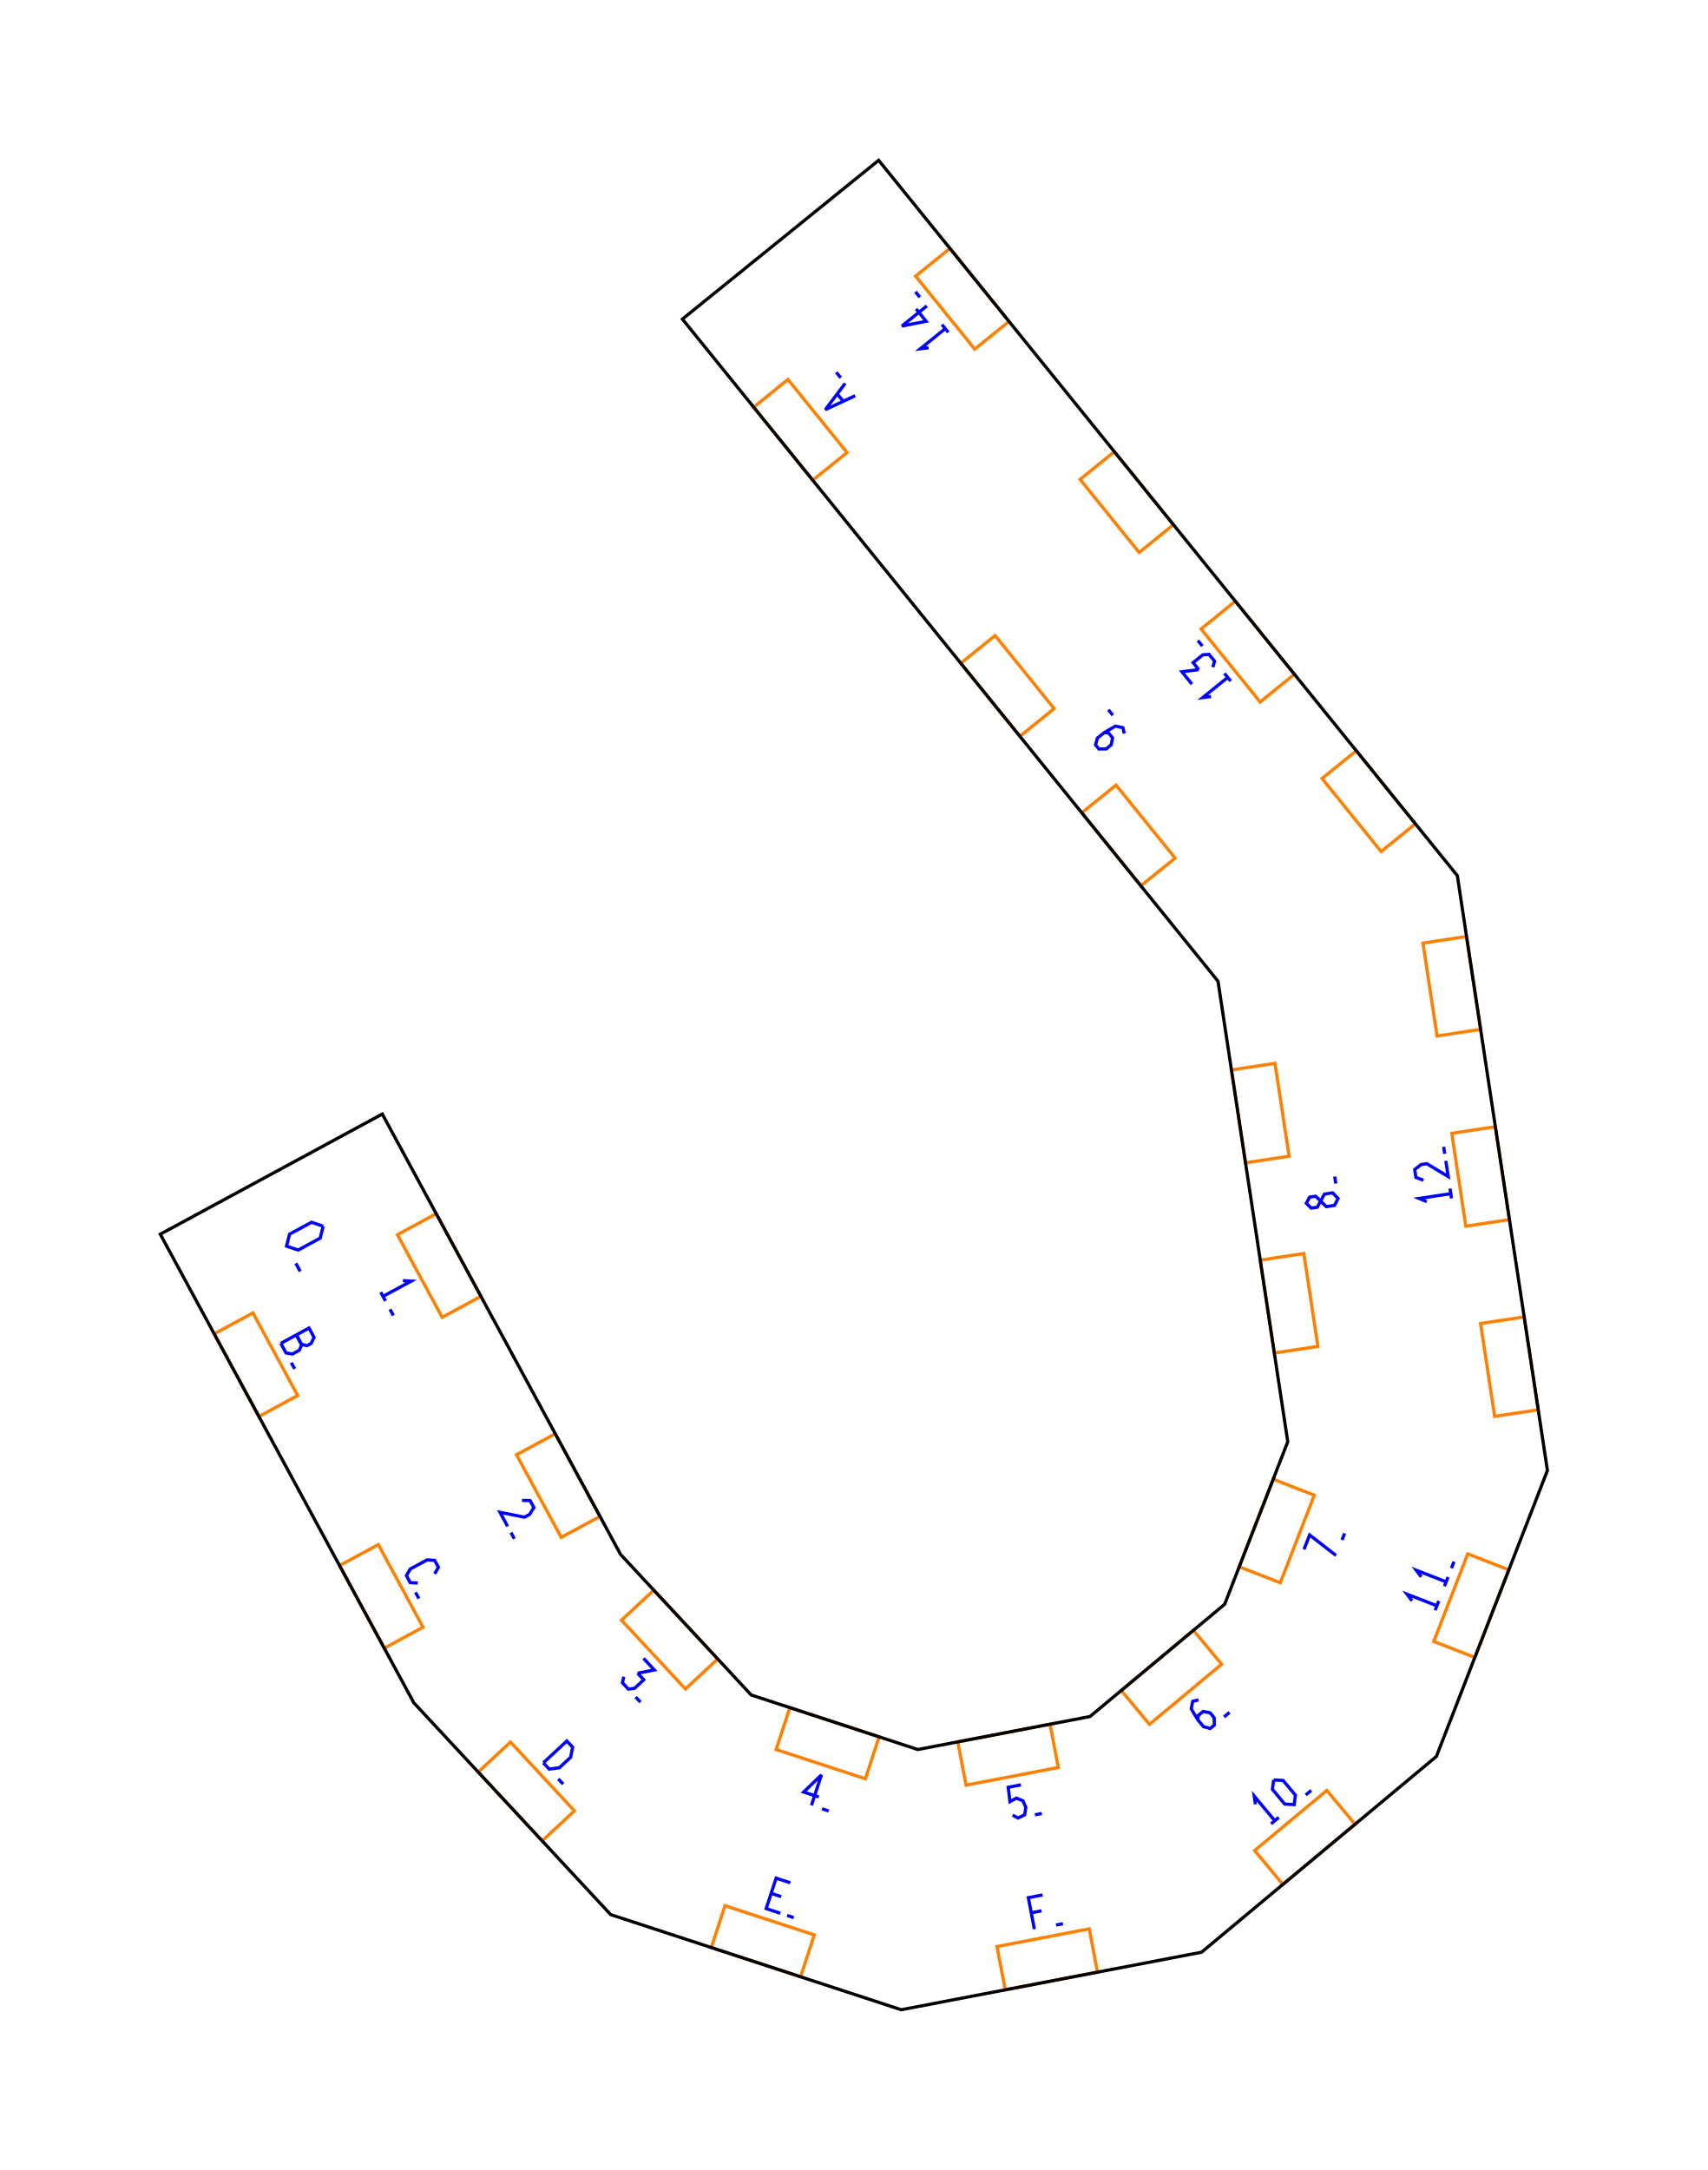
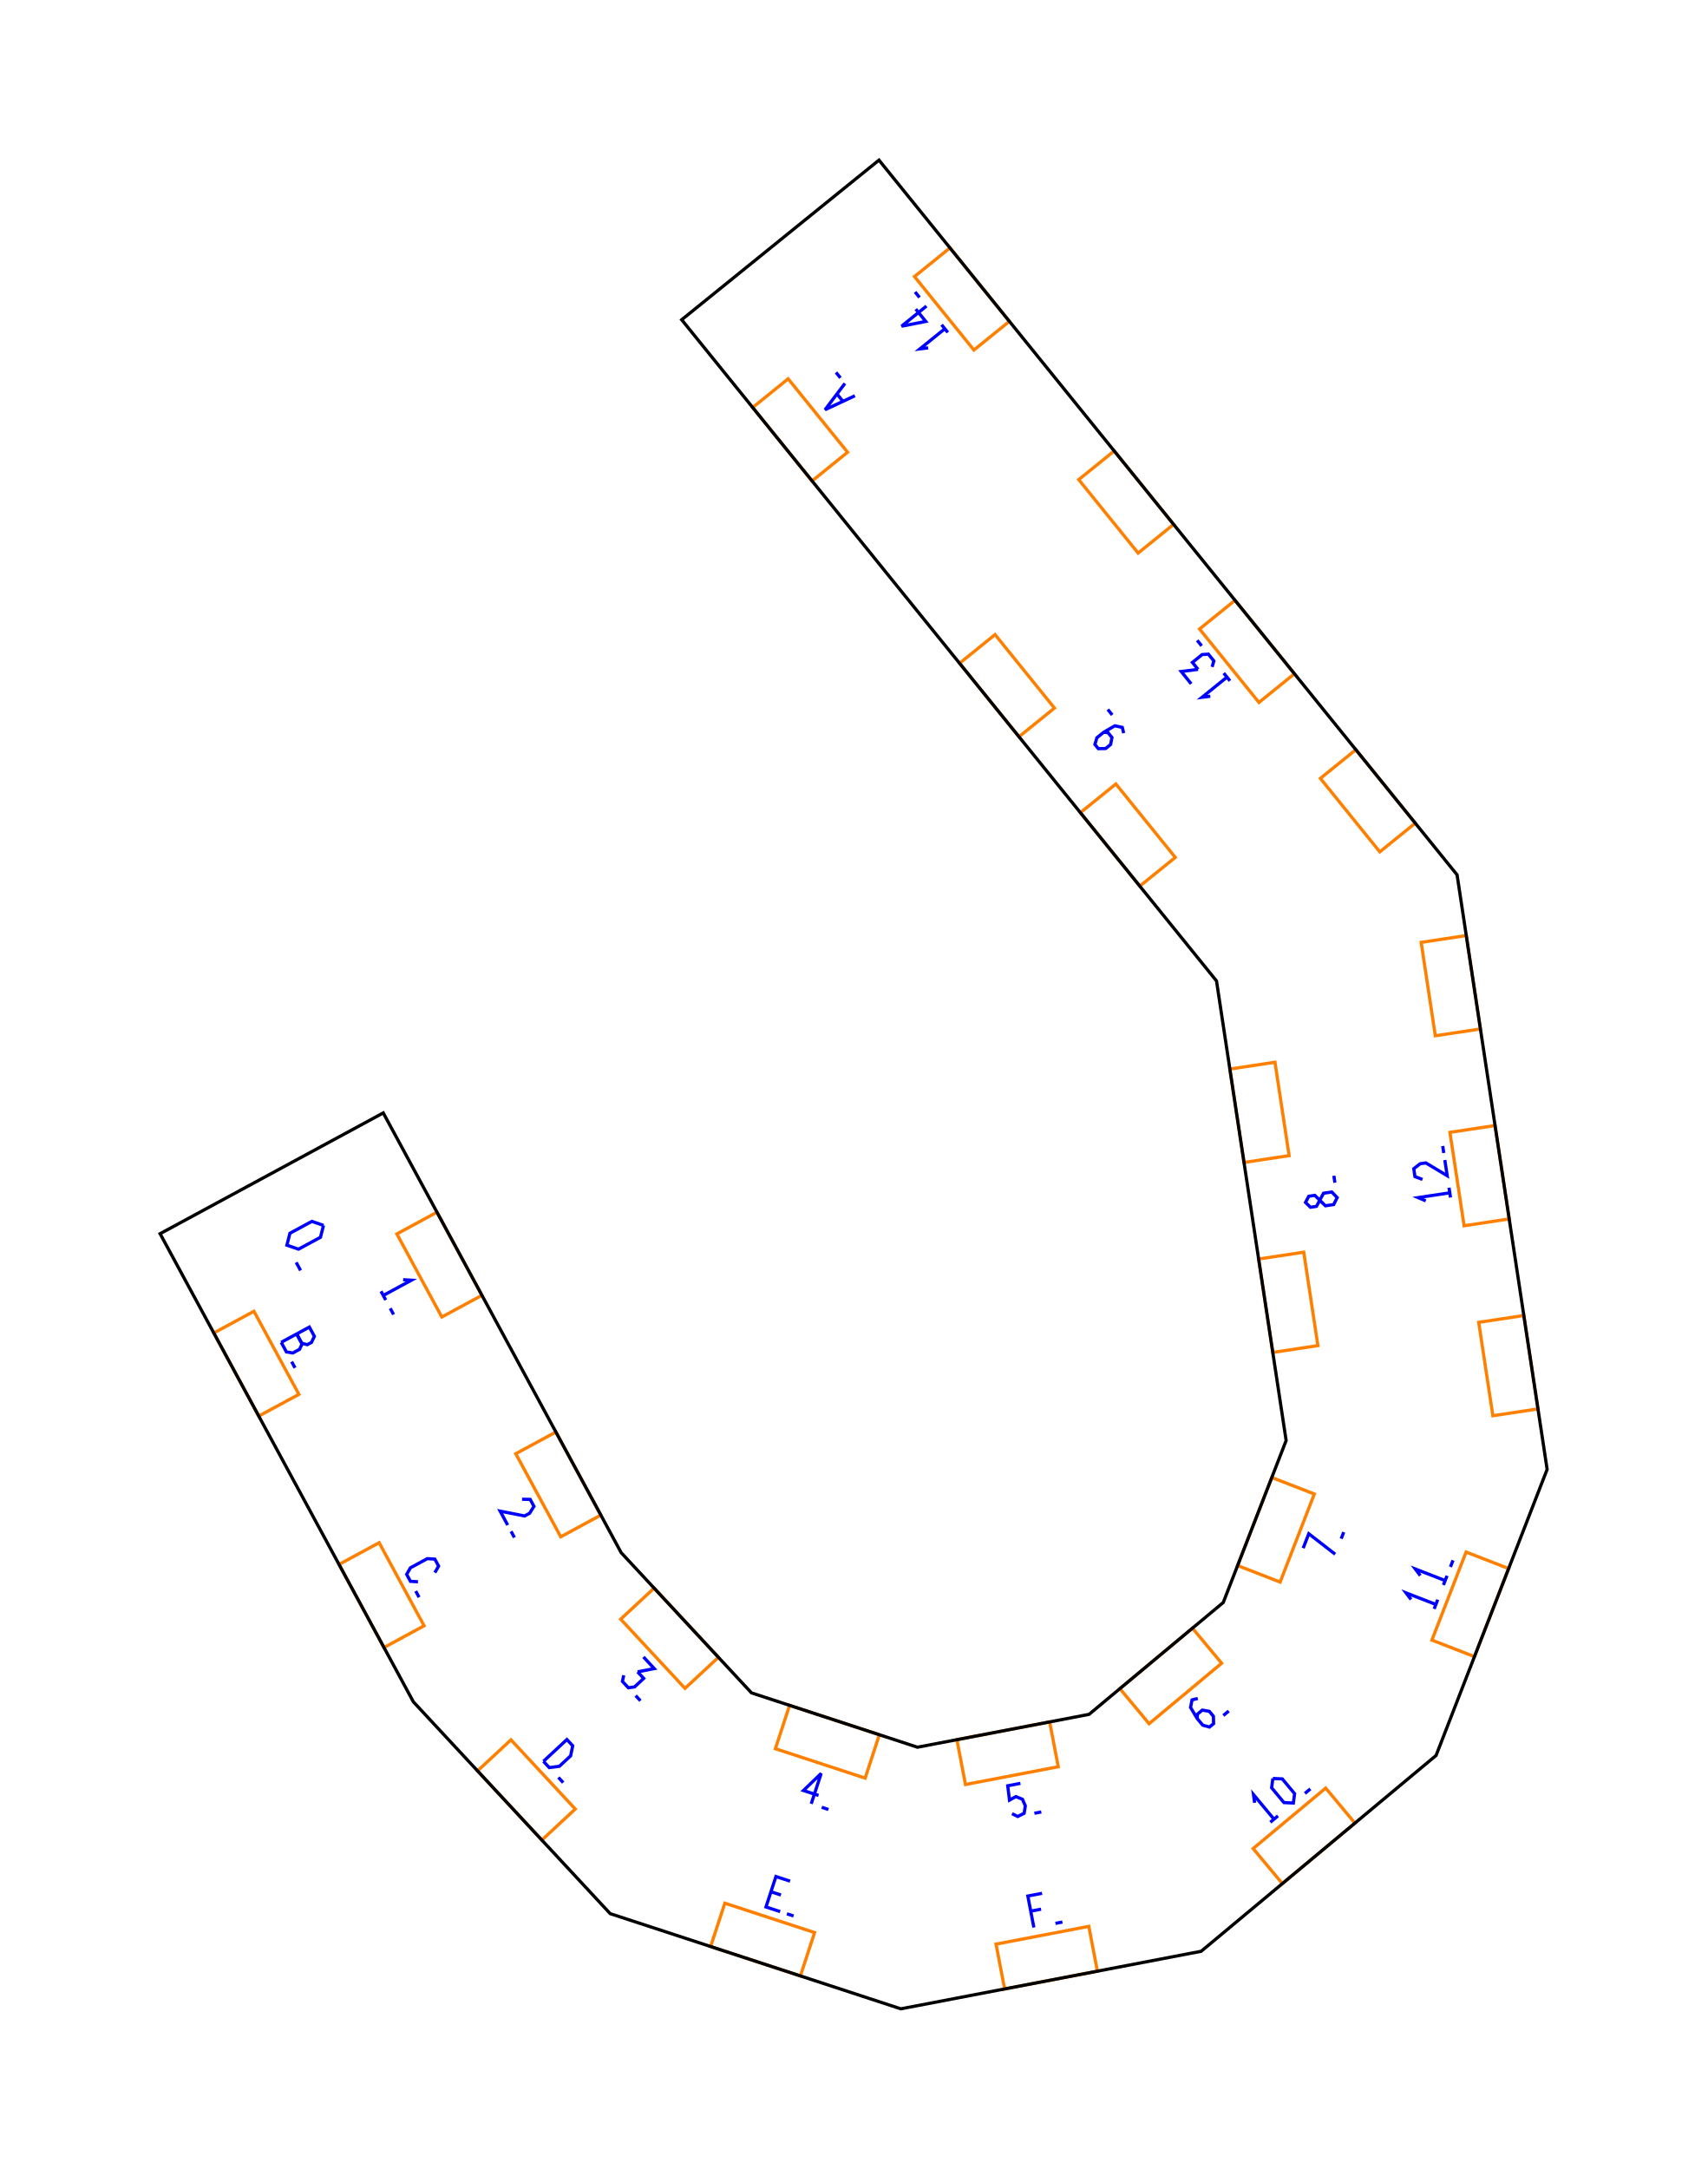
- <svg xmlns="http://www.w3.org/2000/svg" width="106.54mm" height="135.37mm" viewBox="0 0 106.54 135.37">
+ <svg xmlns="http://www.w3.org/2000/svg" width="106.64mm" height="135.46mm" viewBox="0 0 106.64 135.46">
  <g id="numbers" fill="none" stroke="#0000ff" stroke-width="0.2">
-     <path d="M 25.138,79.890 L 25.655,79.920 L 23.896,80.872" />
-     <path d="M 23.754,80.610 L 24.049,81.156" />
-     <path d="M 24.331,81.677 L 24.541,82.064" />
-     <path d="M 32.568,93.601 L 33.073,93.609 L 33.309,94.046 L 33.040,94.473 L 32.723,94.644 L 31.196,94.343 L 31.668,95.215" />
-     <path d="M 31.879,95.606 L 32.088,95.993" />
-     <path d="M 40.148,103.450 L 40.823,104.176 L 39.784,104.380" />
-     <path d="M 39.784,104.380 L 40.164,104.789 L 39.592,105.320 L 39.206,105.374 L 38.835,104.975 L 38.917,104.594" />
-     <path d="M 39.660,105.863 L 39.960,106.186" />
-     <path d="M 50.628,112.623 L 51.250,110.722 L 50.143,111.791 L 51.086,112.100" />
-     <path d="M 51.285,112.838 L 51.704,112.975" />
-     <path d="M 63.695,111.344 L 62.903,111.495 L 63.012,112.391 L 63.412,112.172 L 63.822,112.337 L 64.002,112.751 L 63.927,113.213 L 63.523,113.413 L 63.174,113.235" />
-     <path d="M 64.568,113.213 L 65.000,113.130" />
-     <path d="M 74.775,106.041 L 74.415,106.133 L 74.322,106.601 L 74.739,107.295 L 75.084,107.710 L 75.505,107.828 L 75.762,107.613 L 75.751,107.154 L 75.495,106.847 L 75.058,106.768 L 74.753,107.022 L 74.739,107.295" />
-     <path d="M 76.370,107.107 L 76.708,106.825" />
-     <path d="M 81.357,96.657 L 81.707,95.755 L 83.356,97.034" />
-     <path d="M 83.732,96.065 L 83.891,95.655" />
-     <path d="M 82.393,74.926 L 82.188,75.309 L 81.812,75.365 L 81.503,75.061 L 81.708,74.679 L 82.084,74.622 L 82.393,74.926 L 82.749,75.274 L 83.263,75.196 L 83.481,74.762 L 83.145,74.411 L 82.630,74.489 L 82.393,74.926" />
-     <path d="M 83.340,73.832 L 83.274,73.397" />
-     <path d="M 70.146,45.758 L 70.059,45.397 L 69.592,45.296 L 68.892,45.703 L 68.472,46.043 L 68.349,46.462 L 68.559,46.722 L 69.018,46.718 L 69.329,46.466 L 69.414,46.030 L 69.165,45.722 L 68.892,45.703" />
-     <path d="M 69.429,44.618 L 69.152,44.276" />
-     <path d="M 53.357,24.685 L 51.490,25.558 L 52.733,23.914" />
-     <path d="M 52.610,25.034 L 52.235,24.572" />
-     <path d="M 52.453,23.569 L 52.177,23.227" />
-     <path d="M 17.521,83.800 L 19.280,82.848 L 19.593,83.426 L 19.412,83.806 L 19.148,83.949 L 18.801,83.855 L 18.488,83.277" />
-     <path d="M 18.488,83.277 L 18.825,83.898 L 18.667,84.237 L 18.245,84.466 L 17.845,84.400 L 17.521,83.800" />
-     <path d="M 18.175,85.008 L 18.384,85.395" />
-     <path d="M 27.119,98.183 L 27.353,97.775 L 27.117,97.339 L 26.647,97.311 L 25.592,97.882 L 25.358,98.291 L 25.594,98.727 L 26.064,98.755" />
-     <path d="M 25.924,99.335 L 26.133,99.722" />
-     <path d="M 33.901,109.969 L 35.366,108.607 L 35.729,108.998 L 35.601,109.624 L 34.898,110.278 L 34.264,110.359 L 33.901,109.969" />
-     <path d="M 34.836,110.975 L 35.136,111.297" />
-     <path d="M 49.308,117.452 L 48.424,117.163 L 47.802,119.063 L 48.686,119.353" />
-     <path d="M 48.113,118.113 L 48.738,118.318" />
-     <path d="M 49.108,119.491 L 49.526,119.628" />
-     <path d="M 65.048,118.212 L 64.159,118.382 L 64.535,120.346" />
-     <path d="M 64.340,119.325 L 64.985,119.201" />
-     <path d="M 65.885,120.088 L 66.317,120.005" />
-     <path d="M 78.326,112.558 L 78.254,112.046 L 79.535,113.582" />
-     <path d="M 79.306,113.773 L 79.782,113.376" />
-     <path d="M 79.464,111.037 L 80.053,111.067 L 80.822,111.988 L 80.745,112.574 L 80.155,112.544 L 79.387,111.622 L 79.464,111.037" />
-     <path d="M 81.467,111.972 L 81.805,111.690" />
-     <path d="M 88.094,99.861 L 87.782,99.447 L 89.647,100.171" />
-     <path d="M 89.539,100.449 L 89.764,99.871" />
-     <path d="M 88.673,98.369 L 88.362,97.956 L 90.226,98.680" />
-     <path d="M 90.118,98.957 L 90.343,98.379" />
-     <path d="M 90.557,97.826 L 90.716,97.416" />
-     <path d="M 89.014,74.966 L 88.538,74.762 L 90.515,74.463" />
-     <path d="M 90.560,74.757 L 90.467,74.144" />
-     <path d="M 88.811,73.629 L 88.339,73.450 L 88.265,72.959 L 88.663,72.648 L 89.019,72.594 L 90.354,73.395 L 90.205,72.415" />
-     <path d="M 90.139,71.976 L 90.073,71.541" />
-     <path d="M 75.556,43.451 L 75.042,43.515 L 76.597,42.258" />
-     <path d="M 76.784,42.489 L 76.394,42.007" />
-     <path d="M 74.363,42.676 L 73.740,41.905 L 74.790,41.773" />
-     <path d="M 74.790,41.773 L 74.439,41.339 L 75.046,40.849 L 75.435,40.821 L 75.778,41.245 L 75.670,41.620" />
-     <path d="M 75.015,40.302 L 74.738,39.960" />
-     <path d="M 57.933,21.693 L 57.419,21.758 L 58.974,20.500" />
-     <path d="M 59.161,20.731 L 58.771,20.249" />
-     <path d="M 57.827,19.082 L 56.273,20.340 L 57.782,20.044 L 57.158,19.273" />
-     <path d="M 57.392,18.544 L 57.116,18.202" />
-     <path d="M 20.163,76.496 L 19.975,77.240 L 18.603,77.982 L 17.877,77.734 L 18.066,76.990 L 19.438,76.248 L 20.163,76.496" />
-     <path d="M 18.458,78.808 L 18.730,79.311" />
+     <path d="M 25.182,79.921 L 25.699,79.952 L 23.940,80.904" />
+     <path d="M 23.798,80.642 L 24.093,81.187" />
+     <path d="M 24.375,81.708 L 24.585,82.095" />
+     <path d="M 32.612,93.632 L 33.117,93.641 L 33.353,94.077 L 33.084,94.504 L 32.767,94.676 L 31.240,94.374 L 31.712,95.247" />
+     <path d="M 31.923,95.637 L 32.132,96.024" />
+     <path d="M 40.192,103.481 L 40.867,104.208 L 39.828,104.412" />
+     <path d="M 39.828,104.412 L 40.208,104.821 L 39.636,105.352 L 39.250,105.406 L 38.879,105.006 L 38.961,104.625" />
+     <path d="M 39.704,105.895 L 40.004,106.217" />
+     <path d="M 50.672,112.654 L 51.294,110.754 L 50.187,111.822 L 51.130,112.131" />
+     <path d="M 51.329,112.870 L 51.748,113.007" />
+     <path d="M 63.739,111.375 L 62.947,111.527 L 63.056,112.422 L 63.456,112.203 L 63.866,112.369 L 64.046,112.782 L 63.971,113.245 L 63.567,113.444 L 63.218,113.267" />
+     <path d="M 64.612,113.244 L 65.044,113.161" />
+     <path d="M 74.819,106.073 L 74.459,106.164 L 74.366,106.633 L 74.782,107.327 L 75.128,107.741 L 75.549,107.859 L 75.806,107.645 L 75.795,107.186 L 75.539,106.878 L 75.102,106.800 L 74.797,107.054 L 74.782,107.327" />
+     <path d="M 76.414,107.138 L 76.752,106.857" />
+     <path d="M 81.401,96.688 L 81.751,95.786 L 83.400,97.065" />
+     <path d="M 83.776,96.096 L 83.935,95.686" />
+     <path d="M 82.437,74.958 L 82.232,75.340 L 81.856,75.397 L 81.547,75.093 L 81.752,74.710 L 82.128,74.653 L 82.437,74.958 L 82.793,75.305 L 83.307,75.227 L 83.525,74.793 L 83.188,74.443 L 82.674,74.521 L 82.437,74.958" />
+     <path d="M 83.384,73.864 L 83.318,73.429" />
+     <path d="M 70.190,45.789 L 70.103,45.428 L 69.636,45.328 L 68.936,45.734 L 68.516,46.074 L 68.393,46.493 L 68.603,46.754 L 69.062,46.749 L 69.373,46.497 L 69.458,46.062 L 69.209,45.753 L 68.936,45.734" />
+     <path d="M 69.473,44.649 L 69.196,44.307" />
+     <path d="M 53.400,24.717 L 51.534,25.589 L 52.777,23.946" />
+     <path d="M 52.654,25.066 L 52.279,24.603" />
+     <path d="M 52.497,23.600 L 52.221,23.258" />
+     <path d="M 17.565,83.831 L 19.324,82.880 L 19.637,83.458 L 19.456,83.838 L 19.192,83.980 L 18.845,83.886 L 18.532,83.308" />
+     <path d="M 18.532,83.308 L 18.869,83.930 L 18.711,84.269 L 18.289,84.497 L 17.889,84.431 L 17.565,83.831" />
+     <path d="M 18.219,85.040 L 18.428,85.427" />
+     <path d="M 27.163,98.215 L 27.397,97.806 L 27.161,97.370 L 26.691,97.342 L 25.636,97.914 L 25.402,98.322 L 25.638,98.758 L 26.108,98.786" />
+     <path d="M 25.968,99.367 L 26.177,99.754" />
+     <path d="M 33.945,110.000 L 35.410,108.638 L 35.773,109.029 L 35.645,109.656 L 34.942,110.309 L 34.308,110.391 L 33.945,110.000" />
+     <path d="M 34.880,111.006 L 35.180,111.329" />
+     <path d="M 49.352,117.483 L 48.468,117.194 L 47.846,119.095 L 48.730,119.384" />
+     <path d="M 48.157,118.145 L 48.782,118.349" />
+     <path d="M 49.152,119.522 L 49.570,119.659" />
+     <path d="M 65.092,118.243 L 64.203,118.413 L 64.579,120.378" />
+     <path d="M 64.384,119.356 L 65.029,119.233" />
+     <path d="M 65.929,120.119 L 66.361,120.036" />
+     <path d="M 78.370,112.590 L 78.298,112.077 L 79.578,113.614" />
+     <path d="M 79.350,113.804 L 79.826,113.407" />
+     <path d="M 79.508,111.069 L 80.097,111.098 L 80.866,112.020 L 80.788,112.605 L 80.199,112.576 L 79.431,111.654 L 79.508,111.069" />
+     <path d="M 81.511,112.003 L 81.849,111.721" />
+     <path d="M 88.138,99.892 L 87.826,99.479 L 89.691,100.203" />
+     <path d="M 89.583,100.480 L 89.807,99.902" />
+     <path d="M 88.717,98.401 L 88.405,97.987 L 90.270,98.711" />
+     <path d="M 90.162,98.988 L 90.387,98.410" />
+     <path d="M 90.601,97.858 L 90.760,97.448" />
+     <path d="M 89.058,74.997 L 88.582,74.794 L 90.559,74.494" />
+     <path d="M 90.604,74.788 L 90.511,74.175" />
+     <path d="M 88.855,73.661 L 88.383,73.481 L 88.309,72.991 L 88.707,72.680 L 89.063,72.626 L 90.398,73.427 L 90.249,72.446" />
+     <path d="M 90.183,72.007 L 90.117,71.572" />
+     <path d="M 75.600,43.482 L 75.086,43.547 L 76.641,42.289" />
+     <path d="M 76.828,42.520 L 76.438,42.038" />
+     <path d="M 74.407,42.708 L 73.784,41.937 L 74.834,41.804" />
+     <path d="M 74.834,41.804 L 74.483,41.371 L 75.090,40.880 L 75.479,40.852 L 75.822,41.276 L 75.714,41.651" />
+     <path d="M 75.059,40.334 L 74.782,39.991" />
+     <path d="M 57.977,21.725 L 57.463,21.789 L 59.018,20.531" />
+     <path d="M 59.205,20.763 L 58.815,20.281" />
+     <path d="M 57.871,19.114 L 56.317,20.372 L 57.826,20.075 L 57.202,19.304" />
+     <path d="M 57.436,18.576 L 57.159,18.234" />
+     <path d="M 20.207,76.528 L 20.019,77.271 L 18.647,78.014 L 17.921,77.765 L 18.109,77.021 L 19.481,76.279 L 20.207,76.528" />
+     <path d="M 18.502,78.840 L 18.774,79.343" />
  </g>
  <g id="slots" fill="none" stroke="#ff8000" stroke-width="0.2">
-     <path d="M 27.217,75.715 L 30.006,80.869 L 27.587,82.178 L 24.798,77.024 Z" />
-     <path d="M 34.645,89.443 L 37.434,94.597 L 35.015,95.905 L 32.227,90.752 Z" />
-     <path d="M 40.791,99.199 L 44.781,103.491 L 42.766,105.364 L 38.777,101.071 Z" />
-     <path d="M 49.280,106.526 L 54.849,108.349 L 53.993,110.963 L 48.424,109.140 Z" />
-     <path d="M 59.756,108.662 L 65.512,107.559 L 66.029,110.260 L 60.273,111.362 Z" />
-     <path d="M 69.956,105.456 L 74.457,101.704 L 76.218,103.816 L 71.717,107.568 Z" />
-     <path d="M 77.315,97.741 L 79.436,92.278 L 82.000,93.274 L 79.879,98.736 Z" />
-     <path d="M 79.505,84.405 L 78.628,78.611 L 81.347,78.199 L 82.224,83.993 Z" />
-     <path d="M 77.708,72.540 L 76.830,66.746 L 79.549,66.334 L 80.427,72.128 Z" />
-     <path d="M 71.179,55.262 L 67.494,50.706 L 69.632,48.977 L 73.317,53.532 Z" />
-     <path d="M 63.632,45.933 L 59.946,41.377 L 62.084,39.647 L 65.770,44.203 Z" />
-     <path d="M 50.709,29.958 L 47.023,25.403 L 49.161,23.673 L 52.847,28.229 Z" />
-     <path d="M 15.783,81.902 L 18.572,87.056 L 16.154,88.365 L 13.365,83.211 Z" />
-     <path d="M 23.605,96.356 L 26.394,101.510 L 23.975,102.819 L 21.186,97.665 Z" />
-     <path d="M 31.850,108.674 L 35.839,112.966 L 33.825,114.839 L 29.835,110.546 Z" />
-     <path d="M 45.235,118.881 L 50.804,120.704 L 49.949,123.318 L 44.380,121.494 Z" />
-     <path d="M 62.202,121.430 L 67.957,120.327 L 68.474,123.028 L 62.719,124.130 Z" />
-     <path d="M 78.279,115.442 L 82.781,111.690 L 84.542,113.802 L 80.040,117.554 Z" />
-     <path d="M 89.453,102.397 L 91.574,96.935 L 94.137,97.930 L 92.016,103.393 Z" />
-     <path d="M 93.253,88.358 L 92.375,82.565 L 95.094,82.153 L 95.972,87.947 Z" />
-     <path d="M 91.455,76.494 L 90.578,70.700 L 93.296,70.288 L 94.174,76.082 Z" />
-     <path d="M 89.658,64.629 L 88.780,58.835 L 91.499,58.423 L 92.377,64.217 Z" />
-     <path d="M 86.169,53.121 L 82.483,48.565 L 84.621,46.836 L 88.307,51.392 Z" />
-     <path d="M 78.622,43.792 L 74.936,39.236 L 77.074,37.506 L 80.759,42.062 Z" />
-     <path d="M 71.074,34.463 L 67.388,29.907 L 69.526,28.177 L 73.212,32.733 Z" />
-     <path d="M 60.815,21.782 L 57.130,17.226 L 59.268,15.497 L 62.953,20.052 Z" />
+     <path d="M 27.295,75.705 L 30.103,80.894 L 27.597,82.251 L 24.789,77.062 Z" />
+     <path d="M 34.724,89.433 L 37.531,94.622 L 35.025,95.978 L 32.217,90.789 Z" />
+     <path d="M 40.858,99.182 L 44.875,103.504 L 42.787,105.444 L 38.771,101.122 Z" />
+     <path d="M 49.320,106.504 L 54.928,108.339 L 54.041,111.048 L 48.434,109.212 Z" />
+     <path d="M 59.771,108.648 L 65.566,107.538 L 66.102,110.337 L 60.307,111.447 Z" />
+     <path d="M 69.953,105.462 L 74.485,101.684 L 76.309,103.873 L 71.777,107.651 Z" />
+     <path d="M 77.305,97.773 L 79.441,92.273 L 82.098,93.305 L 79.962,98.805 Z" />
+     <path d="M 79.503,84.464 L 78.619,78.630 L 81.437,78.203 L 82.321,84.037 Z" />
+     <path d="M 77.706,72.599 L 76.822,66.766 L 79.640,66.339 L 80.523,72.172 Z" />
+     <path d="M 71.197,55.340 L 67.486,50.753 L 69.702,48.961 L 73.413,53.548 Z" />
+     <path d="M 63.650,46.011 L 59.939,41.424 L 62.154,39.632 L 65.865,44.219 Z" />
+     <path d="M 50.726,30.037 L 47.015,25.450 L 49.231,23.657 L 52.942,28.244 Z" />
+     <path d="M 15.862,81.892 L 18.670,87.081 L 16.163,88.438 L 13.355,83.249 Z" />
+     <path d="M 23.683,96.346 L 26.491,101.535 L 23.985,102.892 L 21.177,97.703 Z" />
+     <path d="M 31.917,108.657 L 35.933,112.978 L 33.845,114.919 L 29.829,110.597 Z" />
+     <path d="M 45.276,118.859 L 50.883,120.694 L 49.996,123.403 L 44.389,121.567 Z" />
+     <path d="M 62.216,121.416 L 68.011,120.306 L 68.547,123.105 L 62.753,124.215 Z" />
+     <path d="M 78.276,115.448 L 82.808,111.670 L 84.633,113.859 L 80.101,117.637 Z" />
+     <path d="M 89.443,102.429 L 91.578,96.929 L 94.235,97.961 L 92.100,103.461 Z" />
+     <path d="M 93.250,88.417 L 92.366,82.584 L 95.184,82.157 L 96.068,87.990 Z" />
+     <path d="M 91.453,76.553 L 90.569,70.719 L 93.387,70.292 L 94.271,76.126 Z" />
+     <path d="M 89.655,64.688 L 88.772,58.854 L 91.589,58.428 L 92.473,64.261 Z" />
+     <path d="M 86.187,53.200 L 82.476,48.613 L 84.692,46.820 L 88.402,51.407 Z" />
+     <path d="M 78.639,43.870 L 74.928,39.283 L 77.144,37.491 L 80.855,42.078 Z" />
+     <path d="M 71.092,34.541 L 67.381,29.954 L 69.597,28.162 L 73.307,32.749 Z" />
+     <path d="M 60.833,21.860 L 57.122,17.273 L 59.338,15.481 L 63.049,20.068 Z" />
  </g>
  <g id="outlines" fill="none" stroke="#000000" stroke-width="0.2">
-     <path d="M 10.000,76.993 L 19.518,94.583 L 25.817,106.223 L 38.100,119.438 L 56.229,125.373 L 74.964,121.785 L 89.618,109.571 L 96.545,91.730 L 90.924,54.626 L 67.400,25.549 L 54.821,10.000 L 42.576,19.906 L 55.155,35.455 L 75.992,61.210 L 80.344,89.940 L 76.408,100.078 L 68.005,107.082 L 57.262,109.139 L 46.867,105.736 L 38.716,96.966 L 33.370,87.087 L 23.852,69.497 Z" />
+     <path d="M 10.000,77.048 L 19.518,94.638 L 25.820,106.283 L 38.116,119.513 L 56.270,125.456 L 75.030,121.863 L 89.703,109.633 L 96.640,91.767 L 91.015,54.637 L 67.483,25.549 L 54.904,10.000 L 42.581,19.969 L 55.160,35.518 L 75.988,61.263 L 80.337,89.966 L 76.410,100.079 L 68.027,107.066 L 57.309,109.119 L 46.938,105.724 L 38.801,96.969 L 33.458,87.095 L 23.940,69.505 Z" />
  </g>
</svg>
